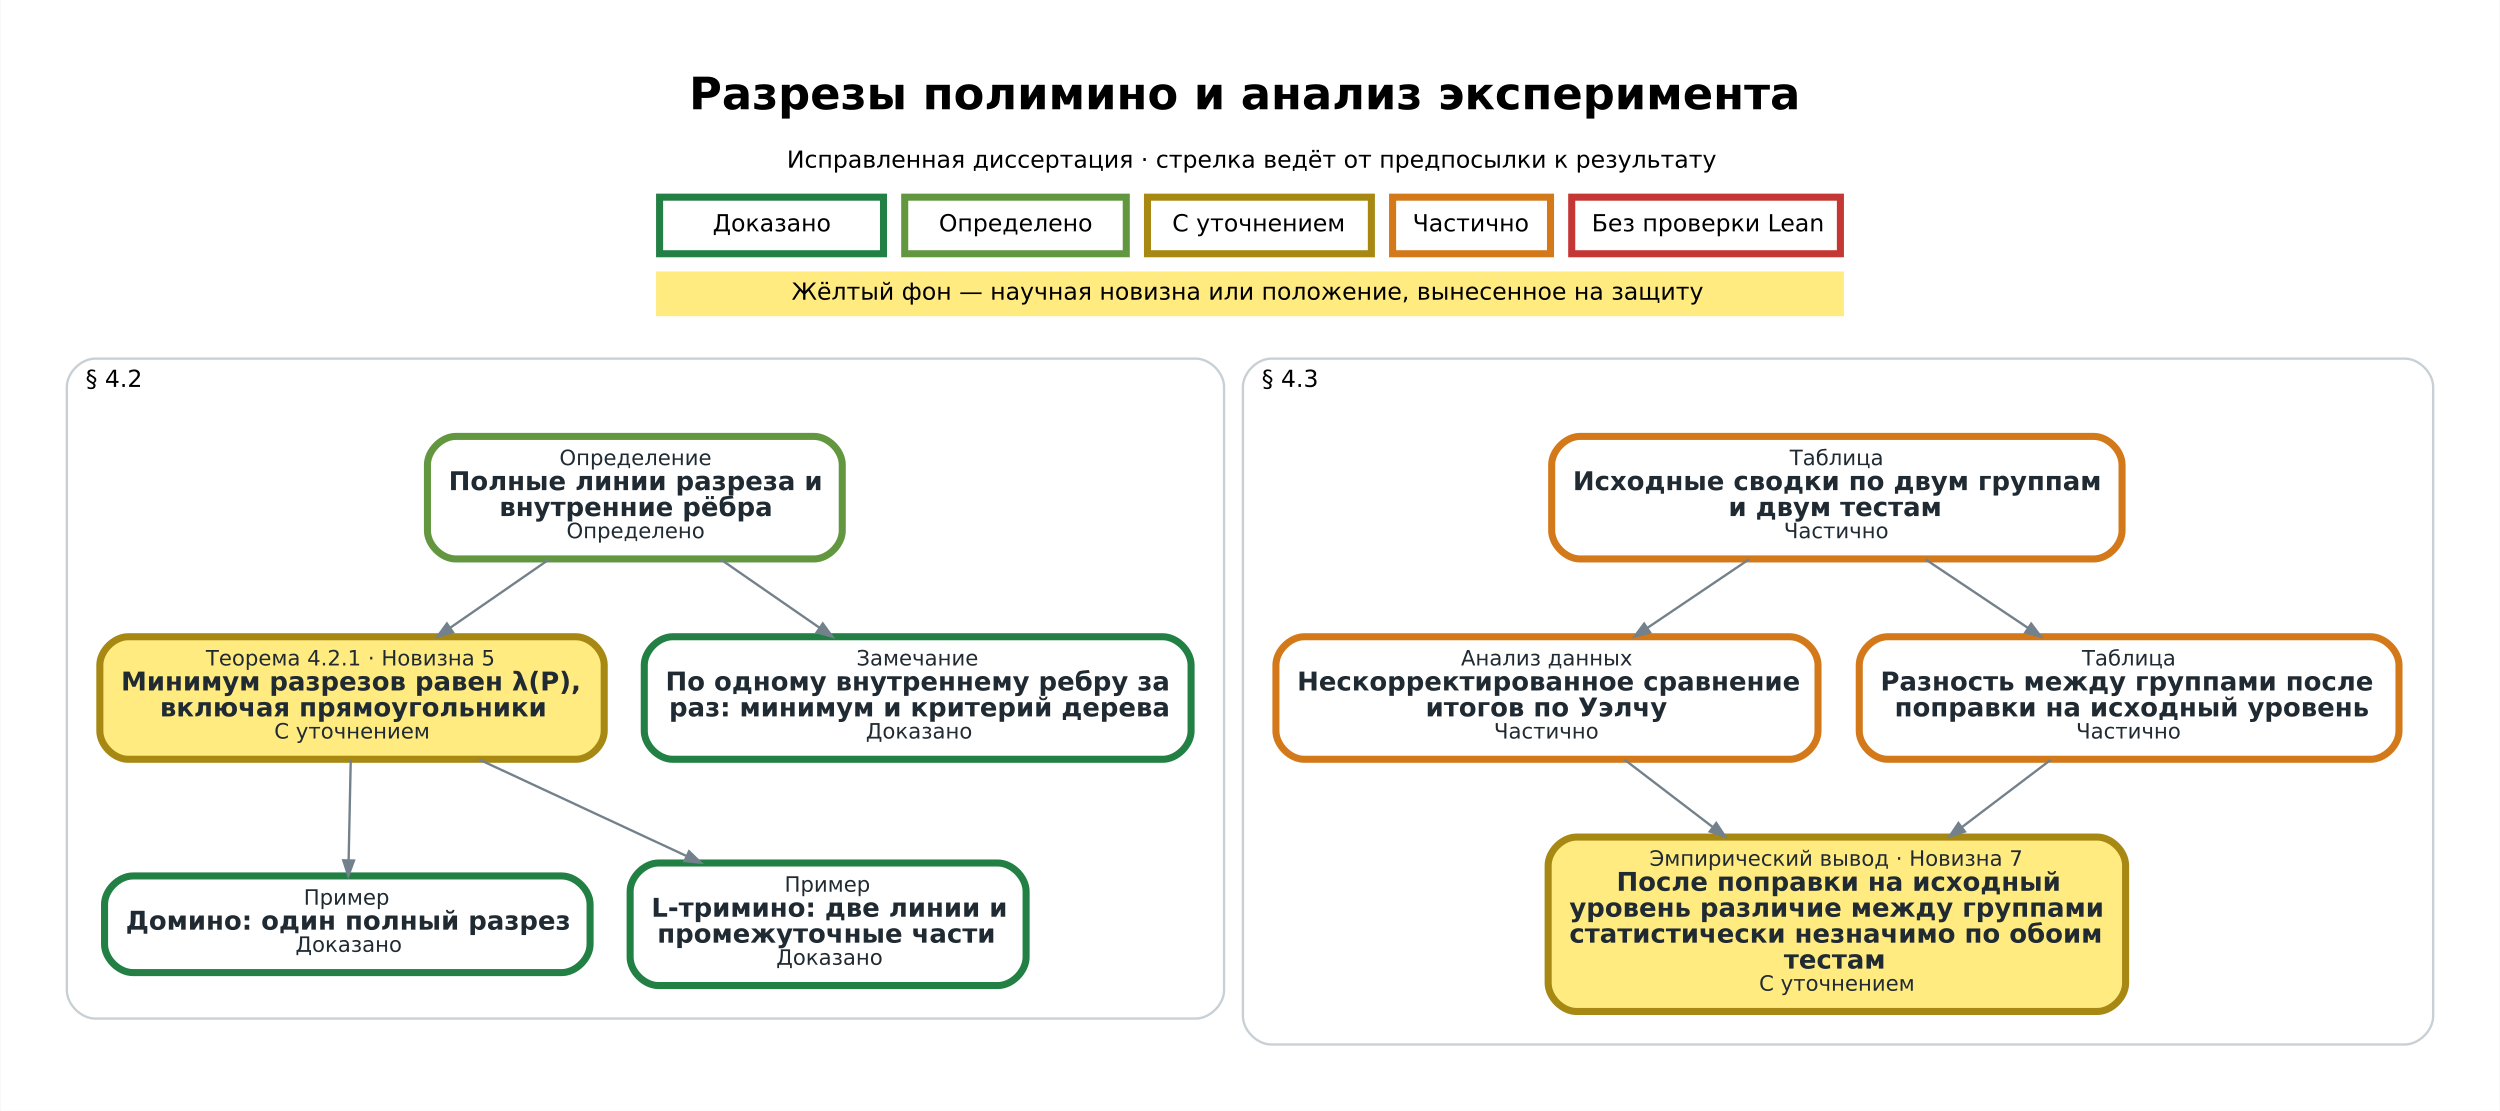
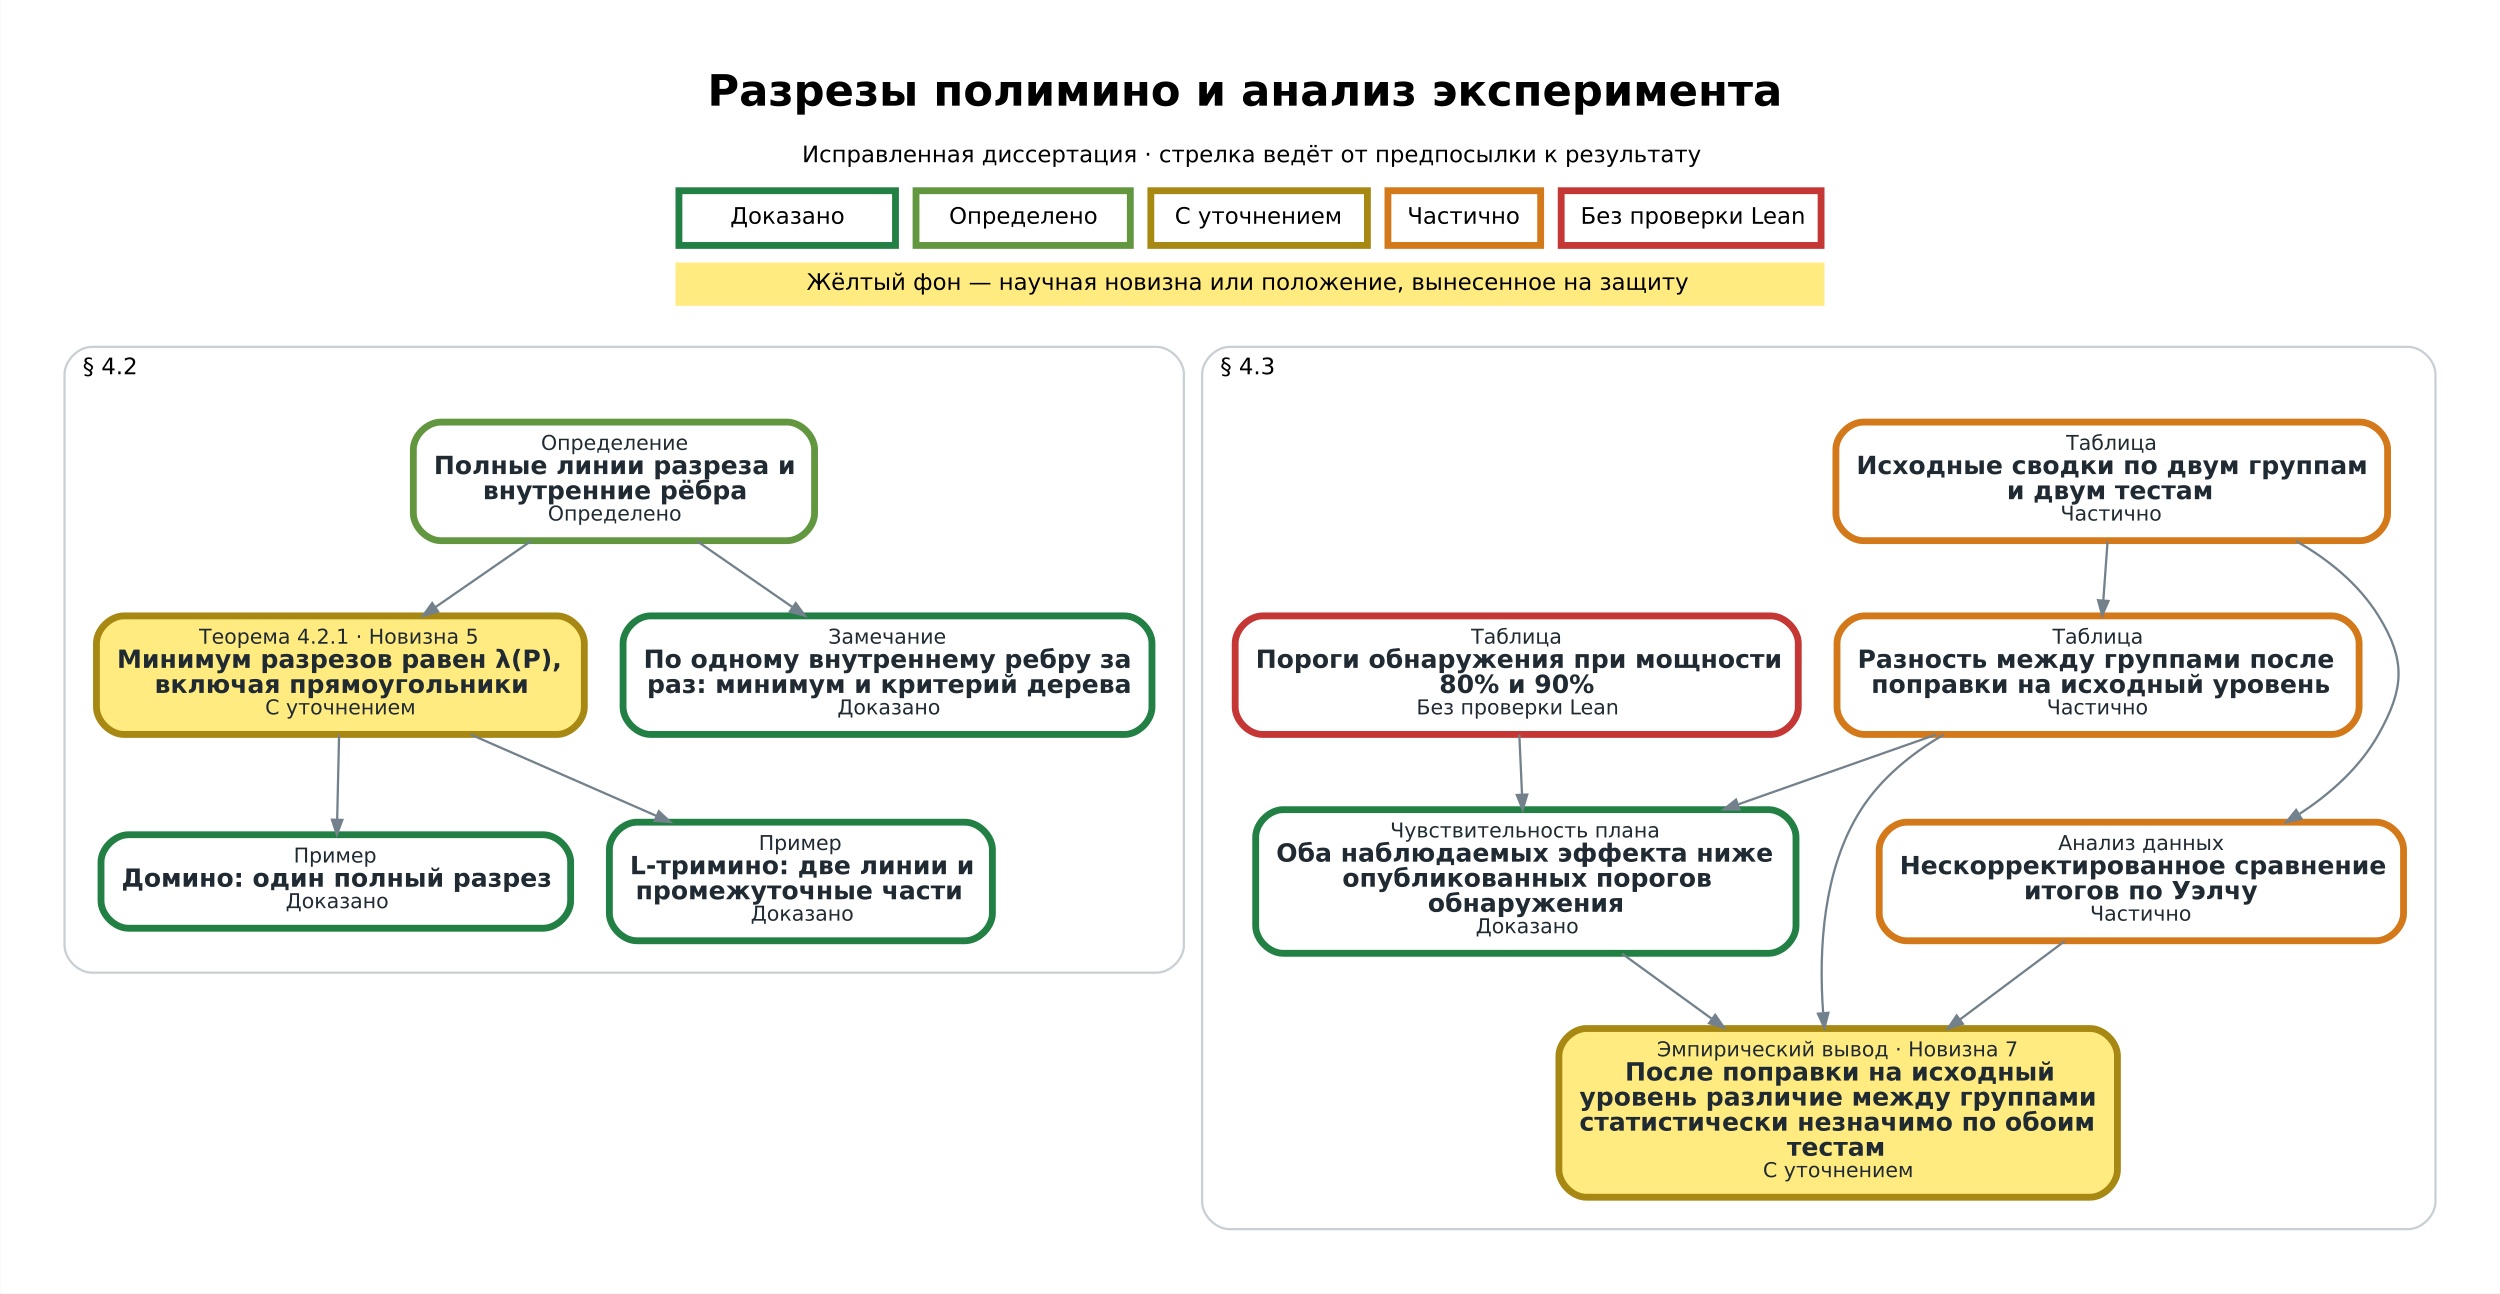
- <svg xmlns="http://www.w3.org/2000/svg" xmlns:xlink="http://www.w3.org/1999/xlink" width="1060pt" height="471pt" viewBox="0.00 0.00 1060.32 471.32">
-   <g id="graph0" class="graph" transform="scale(1 1) rotate(0) translate(20.16 451.16)">
-     <polygon fill="white" stroke="transparent" points="-20.16,20.16 -20.16,-451.16 1040.16,-451.16 1040.16,20.16 -20.16,20.16" />
-     <text text-anchor="start" x="272" y="-404.8" font-family="DejaVu Sans" font-weight="bold" font-size="19.00">Разрезы полимино и анализ эксперимента</text>
-     <text text-anchor="start" x="313.5" y="-380" font-family="DejaVu Sans" font-size="10.00">Исправленная диссертация · стрелка ведёт от предпосылки к результату</text>
-     <polygon fill="none" stroke="#228044" stroke-width="3" points="259.5,-343.5 259.5,-367.5 354.5,-367.5 354.5,-343.5 259.5,-343.5" />
-     <text text-anchor="start" x="282" y="-353" font-family="DejaVu Sans" font-size="10.00">Доказано</text>
-     <polygon fill="none" stroke="#629740" stroke-width="3" points="363.5,-343.5 363.5,-367.5 457.5,-367.5 457.5,-343.5 363.5,-343.5" />
-     <text text-anchor="start" x="378" y="-353" font-family="DejaVu Sans" font-size="10.00">Определено</text>
-     <polygon fill="none" stroke="#a68812" stroke-width="3" points="466.5,-343.5 466.5,-367.5 561.5,-367.5 561.5,-343.5 466.5,-343.5" />
-     <text text-anchor="start" x="477" y="-353" font-family="DejaVu Sans" font-size="10.00">С уточнением</text>
-     <polygon fill="none" stroke="#d3791a" stroke-width="3" points="570.5,-343.5 570.5,-367.5 637.5,-367.5 637.5,-343.5 570.5,-343.5" />
-     <text text-anchor="start" x="579" y="-353" font-family="DejaVu Sans" font-size="10.00">Частично</text>
-     <polygon fill="none" stroke="#c43735" stroke-width="3" points="646.5,-343.5 646.5,-367.5 760.5,-367.5 760.5,-343.5 646.5,-343.5" />
-     <text text-anchor="start" x="655" y="-353" font-family="DejaVu Sans" font-size="10.00">Без проверки Lean</text>
-     <polygon fill="#ffeb80" stroke="transparent" stroke-width="3" points="258,-317 258,-336 762,-336 762,-317 258,-317" />
-     <text text-anchor="start" x="315.5" y="-324" font-family="DejaVu Sans" font-size="10.00">Жёлтый фон — научная новизна или положение, вынесенное на защиту</text>
+ <svg xmlns="http://www.w3.org/2000/svg" xmlns:xlink="http://www.w3.org/1999/xlink" width="1096pt" height="567pt" viewBox="0.00 0.00 1096.32 567.32">
+   <g id="graph0" class="graph" transform="scale(1 1) rotate(0) translate(20.16 547.16)">
+     <polygon fill="white" stroke="transparent" points="-20.16,20.16 -20.16,-547.16 1076.16,-547.16 1076.16,20.16 -20.16,20.16" />
+     <text text-anchor="start" x="290" y="-500.8" font-family="DejaVu Sans" font-weight="bold" font-size="19.00">Разрезы полимино и анализ эксперимента</text>
+     <text text-anchor="start" x="331.5" y="-476" font-family="DejaVu Sans" font-size="10.00">Исправленная диссертация · стрелка ведёт от предпосылки к результату</text>
+     <polygon fill="none" stroke="#228044" stroke-width="3" points="277.5,-439.5 277.5,-463.5 372.5,-463.5 372.5,-439.5 277.5,-439.5" />
+     <text text-anchor="start" x="300" y="-449" font-family="DejaVu Sans" font-size="10.00">Доказано</text>
+     <polygon fill="none" stroke="#629740" stroke-width="3" points="381.5,-439.5 381.5,-463.5 475.5,-463.5 475.5,-439.5 381.5,-439.5" />
+     <text text-anchor="start" x="396" y="-449" font-family="DejaVu Sans" font-size="10.00">Определено</text>
+     <polygon fill="none" stroke="#a68812" stroke-width="3" points="484.5,-439.5 484.5,-463.5 579.5,-463.5 579.5,-439.5 484.5,-439.5" />
+     <text text-anchor="start" x="495" y="-449" font-family="DejaVu Sans" font-size="10.00">С уточнением</text>
+     <polygon fill="none" stroke="#d3791a" stroke-width="3" points="588.5,-439.5 588.5,-463.5 655.5,-463.5 655.5,-439.5 588.5,-439.5" />
+     <text text-anchor="start" x="597" y="-449" font-family="DejaVu Sans" font-size="10.00">Частично</text>
+     <polygon fill="none" stroke="#c43735" stroke-width="3" points="664.5,-439.5 664.5,-463.5 778.5,-463.5 778.5,-439.5 664.5,-439.5" />
+     <text text-anchor="start" x="673" y="-449" font-family="DejaVu Sans" font-size="10.00">Без проверки Lean</text>
+     <polygon fill="#ffeb80" stroke="transparent" stroke-width="3" points="276,-413 276,-432 780,-432 780,-413 276,-413" />
+     <text text-anchor="start" x="333.5" y="-420" font-family="DejaVu Sans" font-size="10.00">Жёлтый фон — научная новизна или положение, вынесенное на защиту</text>
    <g id="clust1" class="cluster">
-       <path fill="white" stroke="#c8d0d5" d="M20,-19C20,-19 487,-19 487,-19 493,-19 499,-25 499,-31 499,-31 499,-287 499,-287 499,-293 493,-299 487,-299 487,-299 20,-299 20,-299 14,-299 8,-293 8,-287 8,-287 8,-31 8,-31 8,-25 14,-19 20,-19" />
-       <text text-anchor="middle" x="28" y="-287" font-family="DejaVu Sans" font-size="10.00">§ 4.2</text>
+       <path fill="white" stroke="#c8d0d5" d="M20,-120.5C20,-120.5 487,-120.5 487,-120.5 493,-120.5 499,-126.5 499,-132.5 499,-132.5 499,-383 499,-383 499,-389 493,-395 487,-395 487,-395 20,-395 20,-395 14,-395 8,-389 8,-383 8,-383 8,-132.5 8,-132.5 8,-126.5 14,-120.5 20,-120.5" />
+       <text text-anchor="middle" x="28" y="-383" font-family="DejaVu Sans" font-size="10.00">§ 4.2</text>
    </g>
    <g id="clust2" class="cluster">
-       <path fill="white" stroke="#c8d0d5" d="M519,-8C519,-8 1000,-8 1000,-8 1006,-8 1012,-14 1012,-20 1012,-20 1012,-287 1012,-287 1012,-293 1006,-299 1000,-299 1000,-299 519,-299 519,-299 513,-299 507,-293 507,-287 507,-287 507,-20 507,-20 507,-14 513,-8 519,-8" />
-       <text text-anchor="middle" x="527" y="-287" font-family="DejaVu Sans" font-size="10.00">§ 4.3</text>
+       <path fill="white" stroke="#c8d0d5" d="M519,-8C519,-8 1036,-8 1036,-8 1042,-8 1048,-14 1048,-20 1048,-20 1048,-383 1048,-383 1048,-389 1042,-395 1036,-395 1036,-395 519,-395 519,-395 513,-395 507,-389 507,-383 507,-383 507,-20 507,-20 507,-14 513,-8 519,-8" />
+       <text text-anchor="middle" x="527" y="-383" font-family="DejaVu Sans" font-size="10.00">§ 4.3</text>
    </g>
    <g id="node-cut-model" class="node">
      <g id="a_node-cut-model">
        <a xlink:href="../coverage.md#node-cut-model" xlink:title="Определение. Полные линии разреза и внутренние рёбра. Определено. Задана геометрическая модель полного удаления линий из объединения квадратов.">
-           <path fill="white" stroke="#629740" stroke-width="3" d="M325,-266C325,-266 173,-266 173,-266 167,-266 161,-260 161,-254 161,-254 161,-226 161,-226 161,-220 167,-214 173,-214 173,-214 325,-214 325,-214 331,-214 337,-220 337,-226 337,-226 337,-254 337,-254 337,-260 331,-266 325,-266" />
-           <text text-anchor="start" x="217" y="-253.8" font-family="DejaVu Sans" font-size="9.00" fill="#202a32">Определение</text>
-           <text text-anchor="start" x="170" y="-243.2" font-family="DejaVu Sans" font-weight="bold" font-size="11.00" fill="#202a32">Полные линии разреза и</text>
-           <text text-anchor="start" x="191.5" y="-232.2" font-family="DejaVu Sans" font-weight="bold" font-size="11.00" fill="#202a32">внутренние рёбра</text>
-           <text text-anchor="start" x="220" y="-222.8" font-family="DejaVu Sans" font-size="9.00" fill="#202a32">Определено</text>
+           <path fill="white" stroke="#629740" stroke-width="3" d="M325,-362C325,-362 173,-362 173,-362 167,-362 161,-356 161,-350 161,-350 161,-322 161,-322 161,-316 167,-310 173,-310 173,-310 325,-310 325,-310 331,-310 337,-316 337,-322 337,-322 337,-350 337,-350 337,-356 331,-362 325,-362" />
+           <text text-anchor="start" x="217" y="-349.8" font-family="DejaVu Sans" font-size="9.00" fill="#202a32">Определение</text>
+           <text text-anchor="start" x="170" y="-339.2" font-family="DejaVu Sans" font-weight="bold" font-size="11.00" fill="#202a32">Полные линии разреза и</text>
+           <text text-anchor="start" x="191.5" y="-328.2" font-family="DejaVu Sans" font-weight="bold" font-size="11.00" fill="#202a32">внутренние рёбра</text>
+           <text text-anchor="start" x="220" y="-318.8" font-family="DejaVu Sans" font-size="9.00" fill="#202a32">Определено</text>
        </a>
      </g>
    </g>
    <g id="node-thm-min-dissection-path" class="node">
      <g id="a_node-thm-min-dissection-path">
        <a xlink:href="../coverage.md#node-thm-min-dissection-path" xlink:title="Теорема 4.2.1. Минимум разрезов равен λ(P), включая прямоугольники. С уточнением. Формула доказана при связности по сторонам. Доказано, что это равносильно связности внутренности непустой фигуры. Для произвольного объединения дан конечный критерий: каждая общая сторона разрезана и через каждое диагональное касание проходит хотя бы одна выбранная линия. У двух квадратов, соприкасающихся только углами, λ=0, а минимум равен 1. Буквальное определение из §4.2 допускает этот пример.">
-           <path fill="#ffeb80" stroke="#a68812" stroke-width="3" d="M224,-181C224,-181 34,-181 34,-181 28,-181 22,-175 22,-169 22,-169 22,-141 22,-141 22,-135 28,-129 34,-129 34,-129 224,-129 224,-129 230,-129 236,-135 236,-141 236,-141 236,-169 236,-169 236,-175 230,-181 224,-181" />
-           <text text-anchor="start" x="67" y="-168.8" font-family="DejaVu Sans" font-size="9.00" fill="#202a32">Теорема 4.2.1 · Новизна 5</text>
-           <text text-anchor="start" x="31" y="-158.2" font-family="DejaVu Sans" font-weight="bold" font-size="11.00" fill="#202a32">Минимум разрезов равен λ(P),</text>
-           <text text-anchor="start" x="47.5" y="-147.2" font-family="DejaVu Sans" font-weight="bold" font-size="11.00" fill="#202a32">включая прямоугольники</text>
-           <text text-anchor="start" x="96" y="-137.8" font-family="DejaVu Sans" font-size="9.00" fill="#202a32">С уточнением</text>
+           <path fill="#ffeb80" stroke="#a68812" stroke-width="3" d="M224,-277C224,-277 34,-277 34,-277 28,-277 22,-271 22,-265 22,-265 22,-237 22,-237 22,-231 28,-225 34,-225 34,-225 224,-225 224,-225 230,-225 236,-231 236,-237 236,-237 236,-265 236,-265 236,-271 230,-277 224,-277" />
+           <text text-anchor="start" x="67" y="-264.8" font-family="DejaVu Sans" font-size="9.00" fill="#202a32">Теорема 4.2.1 · Новизна 5</text>
+           <text text-anchor="start" x="31" y="-254.2" font-family="DejaVu Sans" font-weight="bold" font-size="11.00" fill="#202a32">Минимум разрезов равен λ(P),</text>
+           <text text-anchor="start" x="47.5" y="-243.2" font-family="DejaVu Sans" font-weight="bold" font-size="11.00" fill="#202a32">включая прямоугольники</text>
+           <text text-anchor="start" x="96" y="-233.8" font-family="DejaVu Sans" font-size="9.00" fill="#202a32">С уточнением</text>
        </a>
      </g>
    </g>
    <g id="edge1" class="edge">
-       <path fill="none" stroke="#72818b" d="M212.67,-213.87C199.39,-204.69 184.28,-194.23 170.58,-184.76" />
-       <polygon fill="#72818b" stroke="#72818b" points="171.85,-182.87 165.21,-181.04 169.26,-186.61 171.85,-182.87" />
+       <path fill="none" stroke="#72818b" d="M212.67,-309.87C199.39,-300.69 184.28,-290.23 170.58,-280.76" />
+       <polygon fill="#72818b" stroke="#72818b" points="171.85,-278.87 165.21,-277.04 169.26,-282.61 171.85,-278.87" />
    </g>
    <g id="node-unit-edge-remark" class="node">
      <g id="a_node-unit-edge-remark">
        <a xlink:href="../coverage.md#node-unit-edge-remark" xlink:title="Замечание. По одному внутреннему ребру за раз: минимум и критерий дерева. Доказано. Для непустой фигуры, связной по сторонам, доказан критерий N−1. Квадрат 2×2 требует четырёх единичных разрезов или двух полных линий.">
-           <path fill="white" stroke="#228044" stroke-width="3" d="M473,-181C473,-181 265,-181 265,-181 259,-181 253,-175 253,-169 253,-169 253,-141 253,-141 253,-135 259,-129 265,-129 265,-129 473,-129 473,-129 479,-129 485,-135 485,-141 485,-141 485,-169 485,-169 485,-175 479,-181 473,-181" />
-           <text text-anchor="start" x="343" y="-168.8" font-family="DejaVu Sans" font-size="9.00" fill="#202a32">Замечание</text>
-           <text text-anchor="start" x="262" y="-158.2" font-family="DejaVu Sans" font-weight="bold" font-size="11.00" fill="#202a32">По одному внутреннему ребру за</text>
-           <text text-anchor="start" x="263.5" y="-147.2" font-family="DejaVu Sans" font-weight="bold" font-size="11.00" fill="#202a32">раз: минимум и критерий дерева</text>
-           <text text-anchor="start" x="347" y="-137.8" font-family="DejaVu Sans" font-size="9.00" fill="#202a32">Доказано</text>
+           <path fill="white" stroke="#228044" stroke-width="3" d="M473,-277C473,-277 265,-277 265,-277 259,-277 253,-271 253,-265 253,-265 253,-237 253,-237 253,-231 259,-225 265,-225 265,-225 473,-225 473,-225 479,-225 485,-231 485,-237 485,-237 485,-265 485,-265 485,-271 479,-277 473,-277" />
+           <text text-anchor="start" x="343" y="-264.8" font-family="DejaVu Sans" font-size="9.00" fill="#202a32">Замечание</text>
+           <text text-anchor="start" x="262" y="-254.2" font-family="DejaVu Sans" font-weight="bold" font-size="11.00" fill="#202a32">По одному внутреннему ребру за</text>
+           <text text-anchor="start" x="263.5" y="-243.2" font-family="DejaVu Sans" font-weight="bold" font-size="11.00" fill="#202a32">раз: минимум и критерий дерева</text>
+           <text text-anchor="start" x="347" y="-233.8" font-family="DejaVu Sans" font-size="9.00" fill="#202a32">Доказано</text>
        </a>
      </g>
    </g>
    <g id="edge2" class="edge">
-       <path fill="none" stroke="#72818b" d="M285.33,-213.87C298.61,-204.69 313.72,-194.23 327.42,-184.76" />
-       <polygon fill="#72818b" stroke="#72818b" points="328.74,-186.61 332.79,-181.04 326.15,-182.87 328.74,-186.61" />
+       <path fill="none" stroke="#72818b" d="M285.33,-309.87C298.61,-300.69 313.72,-290.23 327.42,-280.76" />
+       <polygon fill="#72818b" stroke="#72818b" points="328.74,-282.61 332.79,-277.04 326.15,-278.87 328.74,-282.61" />
    </g>
    <g id="node-ex1" class="node">
      <g id="a_node-ex1">
        <a xlink:href="../coverage.md#node-ex1" xlink:title="Пример. Домино: один полный разрез. Доказано. ">
-           <path fill="white" stroke="#228044" stroke-width="3" d="M218,-79.5C218,-79.5 36,-79.5 36,-79.5 30,-79.5 24,-73.5 24,-67.5 24,-67.5 24,-50.5 24,-50.5 24,-44.5 30,-38.5 36,-38.5 36,-38.5 218,-38.5 218,-38.5 224,-38.5 230,-44.5 230,-50.5 230,-50.5 230,-67.5 230,-67.5 230,-73.5 224,-79.5 218,-79.5" />
-           <text text-anchor="start" x="108.5" y="-67.3" font-family="DejaVu Sans" font-size="9.00" fill="#202a32">Пример</text>
-           <text text-anchor="start" x="33" y="-56.7" font-family="DejaVu Sans" font-weight="bold" font-size="11.00" fill="#202a32">Домино: один полный разрез</text>
-           <text text-anchor="start" x="105" y="-47.3" font-family="DejaVu Sans" font-size="9.00" fill="#202a32">Доказано</text>
+           <path fill="white" stroke="#228044" stroke-width="3" d="M218,-181C218,-181 36,-181 36,-181 30,-181 24,-175 24,-169 24,-169 24,-152 24,-152 24,-146 30,-140 36,-140 36,-140 218,-140 218,-140 224,-140 230,-146 230,-152 230,-152 230,-169 230,-169 230,-175 224,-181 218,-181" />
+           <text text-anchor="start" x="108.5" y="-168.8" font-family="DejaVu Sans" font-size="9.00" fill="#202a32">Пример</text>
+           <text text-anchor="start" x="33" y="-158.2" font-family="DejaVu Sans" font-weight="bold" font-size="11.00" fill="#202a32">Домино: один полный разрез</text>
+           <text text-anchor="start" x="105" y="-148.8" font-family="DejaVu Sans" font-size="9.00" fill="#202a32">Доказано</text>
        </a>
      </g>
    </g>
    <g id="edge3" class="edge">
-       <path fill="none" stroke="#72818b" d="M128.46,-128.81C128.18,-115.66 127.84,-99.58 127.56,-86.27" />
-       <polygon fill="#72818b" stroke="#72818b" points="129.83,-86.04 127.42,-79.59 125.28,-86.14 129.83,-86.04" />
+       <path fill="none" stroke="#72818b" d="M128.43,-224.88C128.17,-213.26 127.86,-199.46 127.59,-187.71" />
+       <polygon fill="#72818b" stroke="#72818b" points="129.86,-187.51 127.44,-181.06 125.31,-187.61 129.86,-187.51" />
    </g>
    <g id="node-ex2" class="node">
      <g id="a_node-ex2">
        <a xlink:href="../coverage.md#node-ex2" xlink:title="Пример. L-тримино: две линии и промежуточные части. Доказано. ">
-           <path fill="white" stroke="#228044" stroke-width="3" d="M403,-85C403,-85 259,-85 259,-85 253,-85 247,-79 247,-73 247,-73 247,-45 247,-45 247,-39 253,-33 259,-33 259,-33 403,-33 403,-33 409,-33 415,-39 415,-45 415,-45 415,-73 415,-73 415,-79 409,-85 403,-85" />
-           <text text-anchor="start" x="312.5" y="-72.8" font-family="DejaVu Sans" font-size="9.00" fill="#202a32">Пример</text>
-           <text text-anchor="start" x="256" y="-62.2" font-family="DejaVu Sans" font-weight="bold" font-size="11.00" fill="#202a32">L-тримино: две линии и</text>
-           <text text-anchor="start" x="258.5" y="-51.2" font-family="DejaVu Sans" font-weight="bold" font-size="11.00" fill="#202a32">промежуточные части</text>
-           <text text-anchor="start" x="309" y="-41.8" font-family="DejaVu Sans" font-size="9.00" fill="#202a32">Доказано</text>
+           <path fill="white" stroke="#228044" stroke-width="3" d="M403,-186.5C403,-186.5 259,-186.5 259,-186.5 253,-186.5 247,-180.5 247,-174.5 247,-174.5 247,-146.5 247,-146.5 247,-140.5 253,-134.5 259,-134.5 259,-134.5 403,-134.5 403,-134.5 409,-134.5 415,-140.5 415,-146.5 415,-146.5 415,-174.5 415,-174.5 415,-180.5 409,-186.5 403,-186.5" />
+           <text text-anchor="start" x="312.5" y="-174.3" font-family="DejaVu Sans" font-size="9.00" fill="#202a32">Пример</text>
+           <text text-anchor="start" x="256" y="-163.7" font-family="DejaVu Sans" font-weight="bold" font-size="11.00" fill="#202a32">L-тримино: две линии и</text>
+           <text text-anchor="start" x="258.5" y="-152.7" font-family="DejaVu Sans" font-weight="bold" font-size="11.00" fill="#202a32">промежуточные части</text>
+           <text text-anchor="start" x="309" y="-143.3" font-family="DejaVu Sans" font-size="9.00" fill="#202a32">Доказано</text>
        </a>
      </g>
    </g>
    <g id="edge4" class="edge">
-       <path fill="none" stroke="#72818b" d="M182.87,-128.93C209.92,-116.34 242.79,-101.05 270.69,-88.06" />
-       <polygon fill="#72818b" stroke="#72818b" points="272,-89.97 276.93,-85.16 270.08,-85.84 272,-89.97" />
+       <path fill="none" stroke="#72818b" d="M186.08,-224.99C211.46,-213.87 241.44,-200.74 267.52,-189.31" />
+       <polygon fill="#72818b" stroke="#72818b" points="268.68,-191.29 273.72,-186.6 266.85,-187.12 268.68,-191.29" />
    </g>
    <g id="node-tab-descriptive" class="node">
      <g id="a_node-tab-descriptive">
        <a xlink:href="../coverage.md#node-tab-descriptive" xlink:title="Таблица. Исходные сводки по двум группам и двум тестам. Частично. Для 12-балльного теста из округления средних и стандартных отклонений доказаны точные суммы, суммы квадратов до и после обучения и по два кандидата для сумм квадратов приростов. Исходные наблюдения не опубликованы.">
-           <path fill="white" stroke="#d3791a" stroke-width="3" d="M868,-266C868,-266 650,-266 650,-266 644,-266 638,-260 638,-254 638,-254 638,-226 638,-226 638,-220 644,-214 650,-214 650,-214 868,-214 868,-214 874,-214 880,-220 880,-226 880,-226 880,-254 880,-254 880,-260 874,-266 868,-266" />
-           <text text-anchor="start" x="739" y="-253.8" font-family="DejaVu Sans" font-size="9.00" fill="#202a32">Таблица</text>
-           <text text-anchor="start" x="647" y="-243.2" font-family="DejaVu Sans" font-weight="bold" font-size="11.00" fill="#202a32">Исходные сводки по двум группам</text>
-           <text text-anchor="start" x="713" y="-232.2" font-family="DejaVu Sans" font-weight="bold" font-size="11.00" fill="#202a32">и двум тестам</text>
-           <text text-anchor="start" x="736.5" y="-222.8" font-family="DejaVu Sans" font-size="9.00" fill="#202a32">Частично</text>
+           <path fill="white" stroke="#d3791a" stroke-width="3" d="M1015,-362C1015,-362 797,-362 797,-362 791,-362 785,-356 785,-350 785,-350 785,-322 785,-322 785,-316 791,-310 797,-310 797,-310 1015,-310 1015,-310 1021,-310 1027,-316 1027,-322 1027,-322 1027,-350 1027,-350 1027,-356 1021,-362 1015,-362" />
+           <text text-anchor="start" x="886" y="-349.8" font-family="DejaVu Sans" font-size="9.00" fill="#202a32">Таблица</text>
+           <text text-anchor="start" x="794" y="-339.2" font-family="DejaVu Sans" font-weight="bold" font-size="11.00" fill="#202a32">Исходные сводки по двум группам</text>
+           <text text-anchor="start" x="860" y="-328.2" font-family="DejaVu Sans" font-weight="bold" font-size="11.00" fill="#202a32">и двум тестам</text>
+           <text text-anchor="start" x="883.5" y="-318.8" font-family="DejaVu Sans" font-size="9.00" fill="#202a32">Частично</text>
        </a>
      </g>
    </g>
    <g id="node-study-welch" class="node">
      <g id="a_node-study-welch">
        <a xlink:href="../coverage.md#node-study-welch" xlink:title="Анализ данных. Нескорректированное сравнение итогов по Уэлчу. Частично. Для теста на мышление из описательной таблицы воспроизведены оба сравнения Уэлча, включая дробные степени свободы, p = 0,035 и 0,101, 95% ДИ и d Коэна. По обоим инструментам проверены решения до и после обучения, два межгрупповых сравнения приростов и четыре парных теста. Ранговые тесты требуют индивидуальных наблюдений. Для шкалы 0–100 из описательных сводок получены p до обучения от 0,02177 до 0,02208, после от 0,00763 до 0,00778, одностороннее округление 0,004 и d = 0,51 и 0,60. Для прироста по тесту на мышление воспроизведены точная разность −2/42, p = 0,95 и 95% ДИ [−1,61; 1,52]. Для прироста на шкале 0–100 из дополнительных опубликованных 0,52 следует p = 0,91.">
-           <path fill="white" stroke="#d3791a" stroke-width="3" d="M739,-181C739,-181 533,-181 533,-181 527,-181 521,-175 521,-169 521,-169 521,-141 521,-141 521,-135 527,-129 533,-129 533,-129 739,-129 739,-129 745,-129 751,-135 751,-141 751,-141 751,-169 751,-169 751,-175 745,-181 739,-181" />
-           <text text-anchor="start" x="599.5" y="-168.8" font-family="DejaVu Sans" font-size="9.00" fill="#202a32">Анализ данных</text>
-           <text text-anchor="start" x="530" y="-158.2" font-family="DejaVu Sans" font-weight="bold" font-size="11.00" fill="#202a32">Нескорректированное сравнение</text>
-           <text text-anchor="start" x="584.5" y="-147.2" font-family="DejaVu Sans" font-weight="bold" font-size="11.00" fill="#202a32">итогов по Уэлчу</text>
-           <text text-anchor="start" x="613.5" y="-137.8" font-family="DejaVu Sans" font-size="9.00" fill="#202a32">Частично</text>
+           <path fill="white" stroke="#d3791a" stroke-width="3" d="M1022,-186.5C1022,-186.5 816,-186.5 816,-186.5 810,-186.5 804,-180.5 804,-174.5 804,-174.5 804,-146.5 804,-146.5 804,-140.5 810,-134.5 816,-134.5 816,-134.5 1022,-134.5 1022,-134.5 1028,-134.5 1034,-140.5 1034,-146.5 1034,-146.5 1034,-174.5 1034,-174.5 1034,-180.5 1028,-186.5 1022,-186.5" />
+           <text text-anchor="start" x="882.5" y="-174.3" font-family="DejaVu Sans" font-size="9.00" fill="#202a32">Анализ данных</text>
+           <text text-anchor="start" x="813" y="-163.7" font-family="DejaVu Sans" font-weight="bold" font-size="11.00" fill="#202a32">Нескорректированное сравнение</text>
+           <text text-anchor="start" x="867.5" y="-152.7" font-family="DejaVu Sans" font-weight="bold" font-size="11.00" fill="#202a32">итогов по Уэлчу</text>
+           <text text-anchor="start" x="896.5" y="-143.3" font-family="DejaVu Sans" font-size="9.00" fill="#202a32">Частично</text>
        </a>
      </g>
    </g>
    <g id="edge5" class="edge">
-       <path fill="none" stroke="#72818b" d="M721.76,-213.87C708.15,-204.69 692.66,-194.23 678.62,-184.76" />
-       <polygon fill="#72818b" stroke="#72818b" points="679.77,-182.79 673.11,-181.04 677.23,-186.56 679.77,-182.79" />
+       <path fill="none" stroke="#72818b" d="M986.81,-309.85C1001.19,-301.68 1014.33,-290.97 1023,-277 1035.18,-257.36 1034.31,-245.16 1023,-225 1014.91,-210.59 1002.07,-199.06 988.14,-189.99" />
+       <polygon fill="#72818b" stroke="#72818b" points="989.26,-188.01 982.54,-186.51 986.86,-191.87 989.26,-188.01" />
    </g>
    <g id="node-tab-ancova" class="node">
      <g id="a_node-tab-ancova">
        <a xlink:href="../coverage.md#node-tab-ancova" xlink:title="Таблица. Разность между группами после поправки на исходный уровень. Частично. Для теста на мышление описательная таблица и два парных t дают всю строку ANCOVA, p = 0,61 для взаимодействия группы с исходным баллом и обе корреляции. Для шкалы 0–100 из одной описательной таблицы следуют 6,2158 ≤ B−A ≤ 6,2401 и 0,1081 ≤ p ≤ 0,10995; из опубликованных контраста и ДИ следует p = 0,109 с точностью до 0,001. Для взаимодействия во втором тесте описательные сводки дают p ≥ 0,92. Для проверки распределения остатков нужны исходные наблюдения. Третья цифра не определяется одной описательной таблицей: доказано существование допустимых наборов с округлениями p до 0,108 и 0,110.">
-           <path fill="white" stroke="#d3791a" stroke-width="3" d="M985.5,-181C985.5,-181 780.5,-181 780.5,-181 774.5,-181 768.5,-175 768.5,-169 768.5,-169 768.5,-141 768.5,-141 768.5,-135 774.5,-129 780.5,-129 780.5,-129 985.5,-129 985.5,-129 991.5,-129 997.5,-135 997.5,-141 997.5,-141 997.5,-169 997.5,-169 997.5,-175 991.5,-181 985.5,-181" />
-           <text text-anchor="start" x="863" y="-168.8" font-family="DejaVu Sans" font-size="9.00" fill="#202a32">Таблица</text>
-           <text text-anchor="start" x="777.5" y="-158.2" font-family="DejaVu Sans" font-weight="bold" font-size="11.00" fill="#202a32">Разность между группами после</text>
-           <text text-anchor="start" x="783.5" y="-147.2" font-family="DejaVu Sans" font-weight="bold" font-size="11.00" fill="#202a32">поправки на исходный уровень</text>
-           <text text-anchor="start" x="860.5" y="-137.8" font-family="DejaVu Sans" font-size="9.00" fill="#202a32">Частично</text>
+           <path fill="white" stroke="#d3791a" stroke-width="3" d="M1002.5,-277C1002.5,-277 797.5,-277 797.5,-277 791.5,-277 785.5,-271 785.5,-265 785.5,-265 785.5,-237 785.5,-237 785.5,-231 791.5,-225 797.5,-225 797.5,-225 1002.5,-225 1002.5,-225 1008.5,-225 1014.5,-231 1014.5,-237 1014.5,-237 1014.5,-265 1014.5,-265 1014.5,-271 1008.5,-277 1002.5,-277" />
+           <text text-anchor="start" x="880" y="-264.8" font-family="DejaVu Sans" font-size="9.00" fill="#202a32">Таблица</text>
+           <text text-anchor="start" x="794.5" y="-254.2" font-family="DejaVu Sans" font-weight="bold" font-size="11.00" fill="#202a32">Разность между группами после</text>
+           <text text-anchor="start" x="800.5" y="-243.2" font-family="DejaVu Sans" font-weight="bold" font-size="11.00" fill="#202a32">поправки на исходный уровень</text>
+           <text text-anchor="start" x="877.5" y="-233.8" font-family="DejaVu Sans" font-size="9.00" fill="#202a32">Частично</text>
        </a>
      </g>
    </g>
    <g id="edge6" class="edge">
-       <path fill="none" stroke="#72818b" d="M796.54,-213.87C810.26,-204.69 825.88,-194.23 840.04,-184.76" />
-       <polygon fill="#72818b" stroke="#72818b" points="841.45,-186.55 845.59,-181.04 838.92,-182.77 841.45,-186.55" />
+       <path fill="none" stroke="#72818b" d="M904.17,-309.65C903.58,-301.52 902.92,-292.42 902.31,-283.89" />
+       <polygon fill="#72818b" stroke="#72818b" points="904.56,-283.52 901.82,-277.2 900.02,-283.85 904.56,-283.52" />
    </g>
    <g id="node-study-summary" class="node">
      <g id="a_node-study-summary">
-         <a xlink:href="../coverage.md#node-study-summary" xlink:title="Эмпирический вывод. После поправки на исходный уровень различие между группами статистически незначимо по обоим тестам. С уточнением. Для любых 42 пар наблюдений в каждой группе, согласующихся со сводками, доказаны оба исходных преимущества B, нескорректированное итоговое различие только по числам, близость приростов и оба решения ANCOVA при уровне 0,05. Сами измерения и эмпирические допущения модели по опубликованным таблицам не проверяются.">
-           <path fill="#ffeb80" stroke="#a68812" stroke-width="3" d="M869.5,-96C869.5,-96 648.5,-96 648.5,-96 642.5,-96 636.5,-90 636.5,-84 636.5,-84 636.5,-34 636.5,-34 636.5,-28 642.5,-22 648.5,-22 648.5,-22 869.5,-22 869.5,-22 875.5,-22 881.5,-28 881.5,-34 881.5,-34 881.5,-84 881.5,-84 881.5,-90 875.5,-96 869.5,-96" />
-           <text text-anchor="start" x="679.5" y="-83.8" font-family="DejaVu Sans" font-size="9.00" fill="#202a32">Эмпирический вывод · Новизна 7</text>
-           <text text-anchor="start" x="665.5" y="-73.2" font-family="DejaVu Sans" font-weight="bold" font-size="11.00" fill="#202a32">После поправки на исходный</text>
-           <text text-anchor="start" x="645.5" y="-62.2" font-family="DejaVu Sans" font-weight="bold" font-size="11.00" fill="#202a32">уровень различие между группами</text>
-           <text text-anchor="start" x="645.5" y="-51.2" font-family="DejaVu Sans" font-weight="bold" font-size="11.00" fill="#202a32">статистически незначимо по обоим</text>
-           <text text-anchor="start" x="736.5" y="-40.2" font-family="DejaVu Sans" font-weight="bold" font-size="11.00" fill="#202a32">тестам</text>
-           <text text-anchor="start" x="726" y="-30.8" font-family="DejaVu Sans" font-size="9.00" fill="#202a32">С уточнением</text>
+         <a xlink:href="../coverage.md#node-study-summary" xlink:title="Эмпирический вывод. После поправки на исходный уровень различие между группами статистически незначимо по обоим тестам. С уточнением. Для любых 42 пар наблюдений в каждой группе, согласующихся со сводками, доказаны оба исходных преимущества B, нескорректированное итоговое различие только по числам, близость приростов и оба решения ANCOVA при уровне 0,05. Сами измерения и эмпирические допущения модели по опубликованным таблицам не проверяются. При одном целом классе на метод любой коэффициент метода можно компенсировать классным эффектом, сохранив прогнозы и минимум суммы квадратов ANCOVA.">
+           <path fill="#ffeb80" stroke="#a68812" stroke-width="3" d="M896.5,-96C896.5,-96 675.5,-96 675.5,-96 669.5,-96 663.5,-90 663.5,-84 663.5,-84 663.5,-34 663.5,-34 663.5,-28 669.5,-22 675.5,-22 675.5,-22 896.5,-22 896.5,-22 902.5,-22 908.5,-28 908.5,-34 908.5,-34 908.5,-84 908.5,-84 908.5,-90 902.5,-96 896.5,-96" />
+           <text text-anchor="start" x="706.5" y="-83.8" font-family="DejaVu Sans" font-size="9.00" fill="#202a32">Эмпирический вывод · Новизна 7</text>
+           <text text-anchor="start" x="692.5" y="-73.2" font-family="DejaVu Sans" font-weight="bold" font-size="11.00" fill="#202a32">После поправки на исходный</text>
+           <text text-anchor="start" x="672.5" y="-62.2" font-family="DejaVu Sans" font-weight="bold" font-size="11.00" fill="#202a32">уровень различие между группами</text>
+           <text text-anchor="start" x="672.5" y="-51.2" font-family="DejaVu Sans" font-weight="bold" font-size="11.00" fill="#202a32">статистически незначимо по обоим</text>
+           <text text-anchor="start" x="763.5" y="-40.2" font-family="DejaVu Sans" font-weight="bold" font-size="11.00" fill="#202a32">тестам</text>
+           <text text-anchor="start" x="753" y="-30.8" font-family="DejaVu Sans" font-size="9.00" fill="#202a32">С уточнением</text>
+         </a>
+       </g>
+     </g>
+     <g id="edge9" class="edge">
+       <path fill="none" stroke="#72818b" d="M885.44,-134.39C871.47,-123.94 854.91,-111.56 839.35,-99.92" />
+       <polygon fill="#72818b" stroke="#72818b" points="840.69,-98.07 834.12,-96 837.96,-101.72 840.69,-98.07" />
+     </g>
+     <g id="node-study-sensitivity" class="node">
+       <g id="a_node-study-sensitivity">
+         <a xlink:href="../coverage.md#node-study-sensitivity" xlink:title="Чувствительность плана. Оба наблюдаемых эффекта ниже опубликованных порогов обнаружения. Доказано. По обеим шкалам оценка ANCOVA меньше каждого из двух порогов таблицы. 95%-й ДИ содержит ноль и половину остаточного стандартного отклонения. Для шкалы 0–12 проверены округления SD = 2,78 и d = 0,37.">
+           <path fill="white" stroke="#228044" stroke-width="3" d="M755.5,-192C755.5,-192 542.5,-192 542.5,-192 536.5,-192 530.5,-186 530.5,-180 530.5,-180 530.5,-141 530.5,-141 530.5,-135 536.5,-129 542.5,-129 542.5,-129 755.5,-129 755.5,-129 761.5,-129 767.5,-135 767.5,-141 767.5,-141 767.5,-180 767.5,-180 767.5,-186 761.5,-192 755.5,-192" />
+           <text text-anchor="start" x="589.5" y="-179.8" font-family="DejaVu Sans" font-size="9.00" fill="#202a32">Чувствительность плана</text>
+           <text text-anchor="start" x="539.5" y="-169.2" font-family="DejaVu Sans" font-weight="bold" font-size="11.00" fill="#202a32">Оба наблюдаемых эффекта ниже</text>
+           <text text-anchor="start" x="568.5" y="-158.2" font-family="DejaVu Sans" font-weight="bold" font-size="11.00" fill="#202a32">опубликованных порогов</text>
+           <text text-anchor="start" x="606" y="-147.2" font-family="DejaVu Sans" font-weight="bold" font-size="11.00" fill="#202a32">обнаружения</text>
+           <text text-anchor="start" x="627" y="-137.8" font-family="DejaVu Sans" font-size="9.00" fill="#202a32">Доказано</text>
        </a>
      </g>
    </g>
    <g id="edge7" class="edge">
-       <path fill="none" stroke="#72818b" d="M668.96,-128.81C680.42,-120.05 693.57,-110 706.22,-100.33" />
-       <polygon fill="#72818b" stroke="#72818b" points="707.83,-101.97 711.61,-96.22 705.06,-98.36 707.83,-101.97" />
+       <path fill="none" stroke="#72818b" d="M829.08,-224.99C802.12,-215.49 771,-204.52 742.28,-194.39" />
+       <polygon fill="#72818b" stroke="#72818b" points="742.7,-192.13 735.81,-192.11 741.19,-196.42 742.7,-192.13" />
+     </g>
+     <g id="edge10" class="edge">
+       <path fill="none" stroke="#72818b" d="M832.22,-224.9C818.07,-216.55 804.8,-205.76 796,-192 779.28,-165.85 777.42,-130.55 779.39,-103.04" />
+       <polygon fill="#72818b" stroke="#72818b" points="781.69,-102.89 779.97,-96.22 777.15,-102.51 781.69,-102.89" />
+     </g>
+     <g id="node-tab4" class="node">
+       <g id="a_node-tab4">
+         <a xlink:href="../coverage.md#node-tab4" xlink:title="Таблица. Пороги обнаружения при мощности 80% и 90%. Без проверки Lean. Заданы опубликованные пороги. В тексте нет формулы расчёта мощности.">
+           <path fill="white" stroke="#c43735" stroke-width="3" d="M756.5,-277C756.5,-277 533.5,-277 533.5,-277 527.5,-277 521.5,-271 521.5,-265 521.5,-265 521.5,-237 521.5,-237 521.5,-231 527.5,-225 533.5,-225 533.5,-225 756.5,-225 756.5,-225 762.5,-225 768.5,-231 768.5,-237 768.5,-237 768.5,-265 768.5,-265 768.5,-271 762.5,-277 756.5,-277" />
+           <text text-anchor="start" x="625" y="-264.8" font-family="DejaVu Sans" font-size="9.00" fill="#202a32">Таблица</text>
+           <text text-anchor="start" x="530.5" y="-254.2" font-family="DejaVu Sans" font-weight="bold" font-size="11.00" fill="#202a32">Пороги обнаружения при мощности</text>
+           <text text-anchor="start" x="611" y="-243.2" font-family="DejaVu Sans" font-weight="bold" font-size="11.00" fill="#202a32">80% и 90%</text>
+           <text text-anchor="start" x="601" y="-233.8" font-family="DejaVu Sans" font-size="9.00" fill="#202a32">Без проверки Lean</text>
+         </a>
+       </g>
    </g>
    <g id="edge8" class="edge">
-       <path fill="none" stroke="#72818b" d="M849.77,-128.81C838.22,-120.05 824.96,-110 812.2,-100.33" />
-       <polygon fill="#72818b" stroke="#72818b" points="813.33,-98.33 806.78,-96.22 810.58,-101.96 813.33,-98.33" />
+       <path fill="none" stroke="#72818b" d="M646.14,-224.88C646.5,-216.73 646.92,-207.52 647.32,-198.69" />
+       <polygon fill="#72818b" stroke="#72818b" points="649.6,-198.63 647.62,-192.03 645.05,-198.42 649.6,-198.63" />
+     </g>
+     <g id="edge11" class="edge">
+       <path fill="none" stroke="#72818b" d="M691.22,-128.83C703.61,-119.84 717.34,-109.87 730.42,-100.37" />
+       <polygon fill="#72818b" stroke="#72818b" points="732.06,-101.99 735.98,-96.33 729.38,-98.31 732.06,-101.99" />
    </g>
  </g>
</svg>
